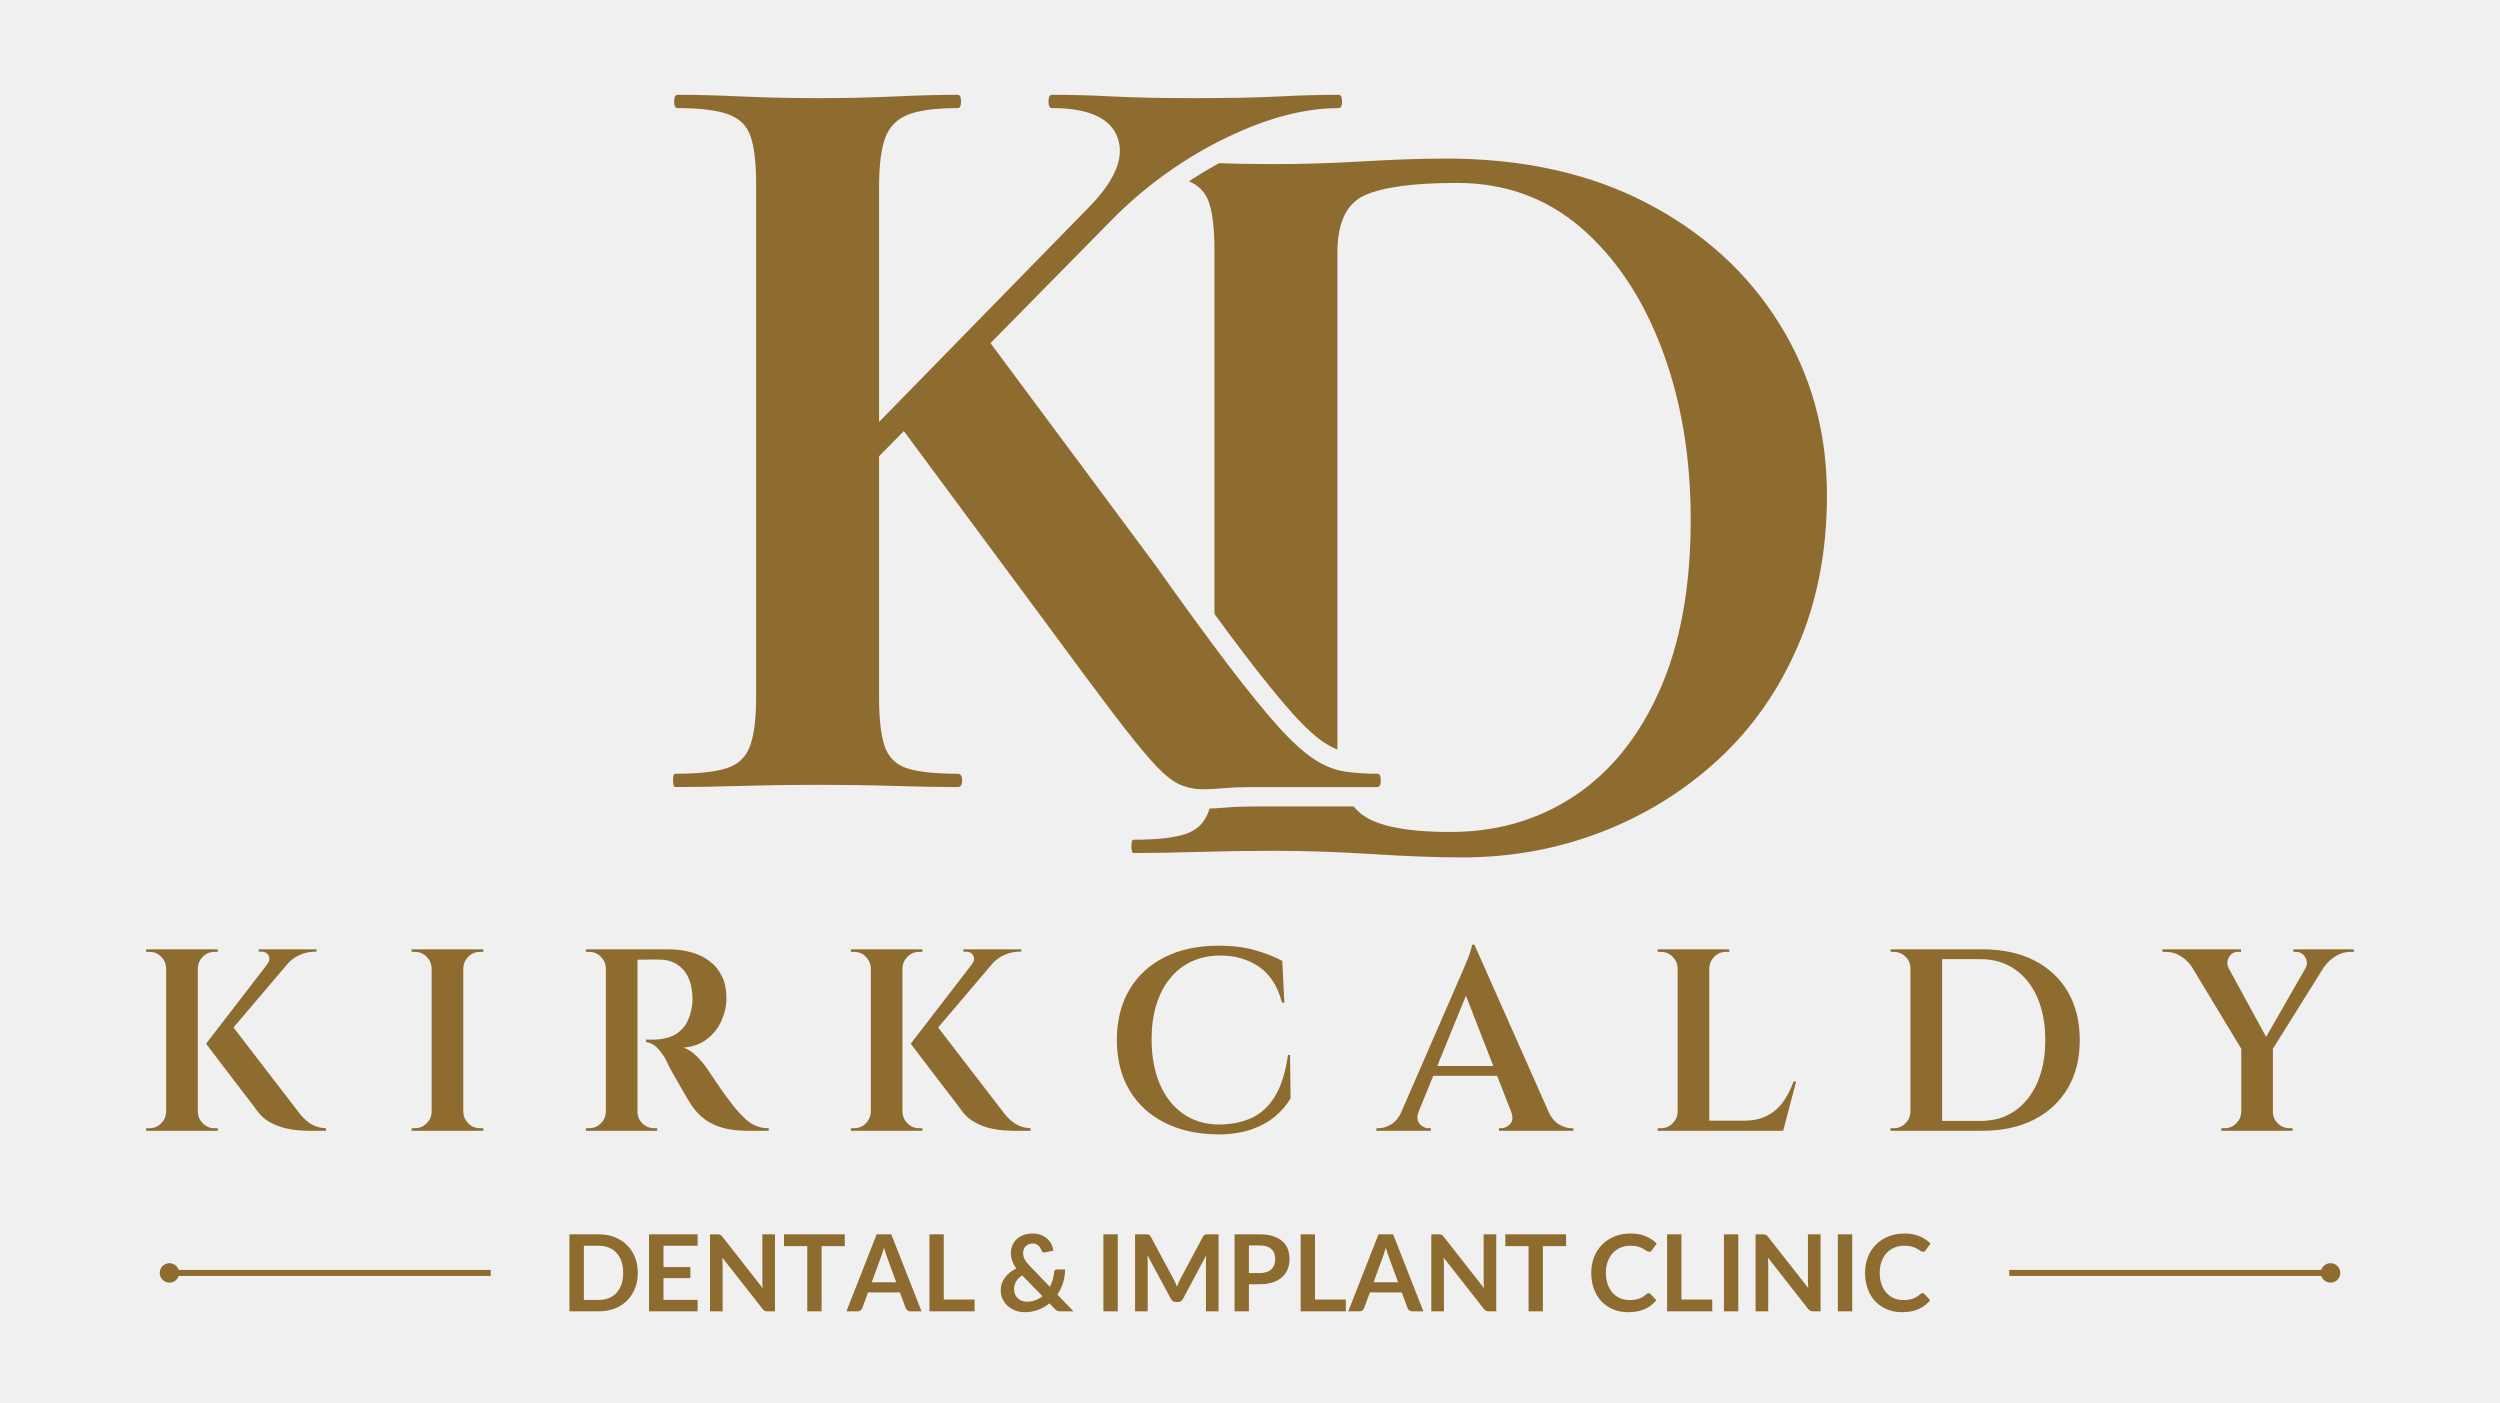
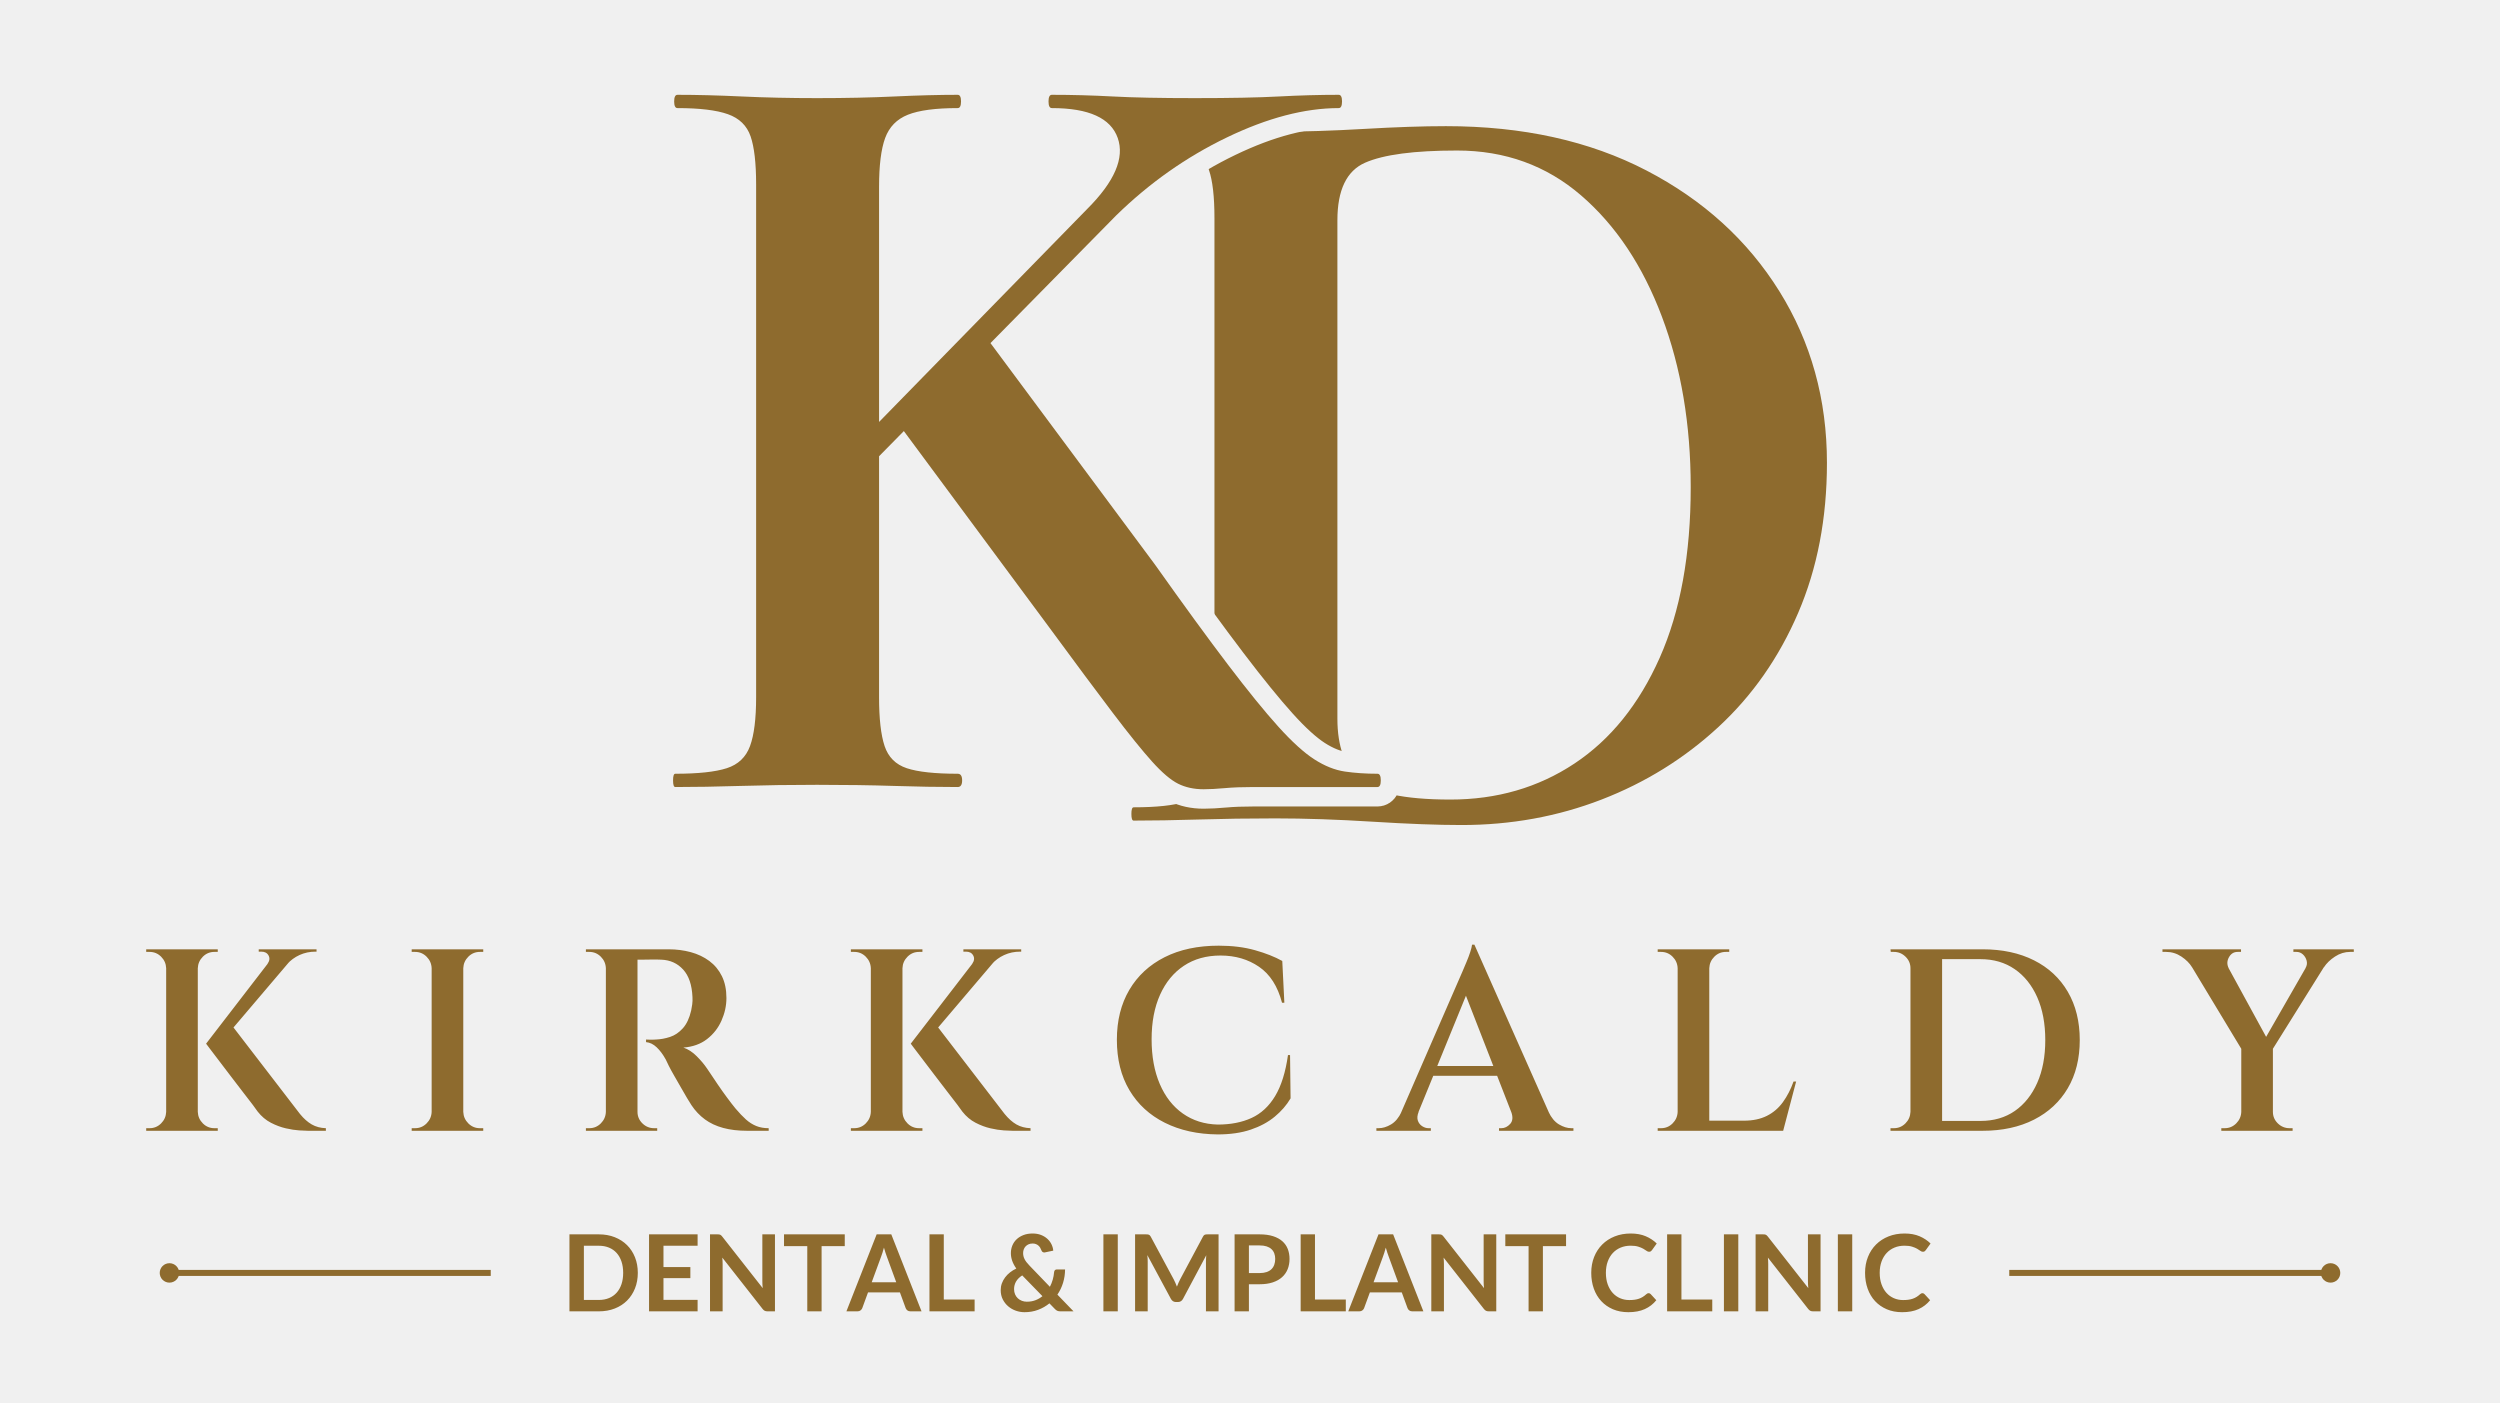
<svg xmlns="http://www.w3.org/2000/svg" viewBox="0 0 1080 606" width="1080" height="606" role="img" aria-label="Kirkcaldy Dental &amp; Implant Clinic">
  <g fill="#8E6B2E">
    <defs>
      <mask id="kdmask54040" maskUnits="userSpaceOnUse" x="-10000" y="-10000" width="20000" height="20000">
        <rect x="-10000" y="-10000" width="20000" height="20000" fill="#fff" />
        <path d="M326.646 301.244V79.713Q326.646 65.837 324.254 58.9Q321.861 51.962 314.445 49.33Q307.029 46.699 292.675 46.699Q291.239 46.699 291.239 43.828Q291.239 40.957 292.675 40.957Q305.115 40.957 320.426 41.675Q335.737 42.392 352.962 42.392Q371.144 42.392 386.455 41.675Q401.766 40.957 413.727 40.957Q415.163 40.957 415.163 43.828Q415.163 46.699 413.727 46.699Q399.373 46.699 392.196 49.569Q385.019 52.44 382.388 59.617Q379.756 66.794 379.756 80.67V301.244Q379.756 315.12 382.148 322.297Q384.541 329.474 391.718 331.866Q398.895 334.258 413.727 334.258Q415.641 334.258 415.641 337.129Q415.641 340.0 413.727 340.0Q401.287 340.0 386.215 339.522Q371.144 339.043 352.962 339.043Q335.737 339.043 319.947 339.522Q304.158 340.0 291.718 340.0Q290.761 340.0 290.761 337.129Q290.761 334.258 291.718 334.258Q306.55 334.258 313.967 331.866Q321.383 329.474 324.014 322.297Q326.646 315.12 326.646 301.244ZM452.962 270.622 387.411 182.105 425.689 145.263 498.895 243.828Q517.555 270.144 530.474 287.129Q543.392 304.115 552.244 313.923Q561.096 323.732 567.794 328.038Q574.493 332.344 580.952 333.301Q587.411 334.258 595.067 334.258Q596.502 334.258 596.502 337.129Q596.502 340.0 595.067 340.0Q574.014 340.0 561.096 340.0Q548.177 340.0 541.478 340.0Q534.301 340.0 529.038 340.478Q523.775 340.957 519.947 340.957Q513.727 340.957 508.943 338.565Q504.158 336.172 497.699 328.995Q491.239 321.818 480.713 307.943Q470.187 294.067 452.962 270.622ZM346.263 216.555 469.708 90.239Q487.411 72.536 482.866 59.617Q478.321 46.699 454.397 46.699Q452.962 46.699 452.962 43.828Q452.962 40.957 454.397 40.957Q467.316 40.957 480.713 41.675Q494.11 42.392 516.12 42.392Q539.086 42.392 552.483 41.675Q565.88 40.957 578.321 40.957Q579.756 40.957 579.756 43.828Q579.756 46.699 578.321 46.699Q556.311 46.699 529.995 59.378Q503.679 72.057 482.148 93.11L359.182 217.99Z" fill="#000" stroke="#000" stroke-width="16.80" stroke-linejoin="round" />
      </mask>
    </defs>
-     <path mask="url(#kdmask54040)" d="M631.344 370.414Q616.033 370.414 593.067 368.978Q570.1 367.543 550.962 367.543Q533.737 367.543 517.947 368.022Q502.158 368.5 489.718 368.5Q488.761 368.5 488.761 365.629Q488.761 362.758 489.718 362.758Q504.55 362.758 511.967 360.366Q519.383 357.974 522.014 350.797Q524.646 343.62 524.646 329.744V108.213Q524.646 94.337 522.254 87.4Q519.861 80.462 512.445 77.83Q505.029 75.199 490.675 75.199Q489.239 75.199 489.239 72.328Q489.239 69.457 490.675 69.457Q503.115 69.457 518.426 70.175Q533.737 70.892 551.44 70.892Q568.665 70.892 589.239 69.696Q609.813 68.5 624.646 68.5Q674.407 68.5 711.249 87.639Q748.091 106.778 768.665 139.792Q789.239 172.806 789.239 213.955Q789.239 249.84 776.799 278.787Q764.359 307.734 742.349 328.069Q720.34 348.404 691.871 359.409Q663.402 370.414 631.344 370.414ZM626.56 359.409Q656.703 359.409 680.148 343.859Q703.593 328.309 716.99 298.165Q730.388 268.022 730.388 224.481Q730.388 183.811 717.947 150.797Q705.507 117.782 683.019 98.404Q660.531 79.026 629.431 79.026Q601.679 79.026 589.718 84.289Q577.756 89.553 577.756 109.17V324.481Q577.756 342.184 587.086 350.797Q596.416 359.409 626.56 359.409Z" />
+     <g mask="url(#kdmask54040)">
+       <path transform="translate(0,-14)" d="M631.344 370.414Q616.033 370.414 593.067 368.978Q570.1 367.543 550.962 367.543Q533.737 367.543 517.947 368.022Q502.158 368.5 489.718 368.5Q488.761 368.5 488.761 365.629Q488.761 362.758 489.718 362.758Q504.55 362.758 511.967 360.366Q519.383 357.974 522.014 350.797Q524.646 343.62 524.646 329.744V108.213Q524.646 94.337 522.254 87.4Q519.861 80.462 512.445 77.83Q505.029 75.199 490.675 75.199Q489.239 75.199 489.239 72.328Q489.239 69.457 490.675 69.457Q503.115 69.457 518.426 70.175Q533.737 70.892 551.44 70.892Q568.665 70.892 589.239 69.696Q609.813 68.5 624.646 68.5Q674.407 68.5 711.249 87.639Q748.091 106.778 768.665 139.792Q789.239 172.806 789.239 213.955Q789.239 249.84 776.799 278.787Q764.359 307.734 742.349 328.069Q720.34 348.404 691.871 359.409Q663.402 370.414 631.344 370.414ZM626.56 359.409Q656.703 359.409 680.148 343.859Q703.593 328.309 716.99 298.165Q730.388 268.022 730.388 224.481Q730.388 183.811 717.947 150.797Q705.507 117.782 683.019 98.404Q660.531 79.026 629.431 79.026Q601.679 79.026 589.718 84.289Q577.756 89.553 577.756 109.17V324.481Q577.756 342.184 587.086 350.797Q596.416 359.409 626.56 359.409Z" />
+     </g>
    <path data-kd="K" d="M326.646 301.244V79.713Q326.646 65.837 324.254 58.9Q321.861 51.962 314.445 49.33Q307.029 46.699 292.675 46.699Q291.239 46.699 291.239 43.828Q291.239 40.957 292.675 40.957Q305.115 40.957 320.426 41.675Q335.737 42.392 352.962 42.392Q371.144 42.392 386.455 41.675Q401.766 40.957 413.727 40.957Q415.163 40.957 415.163 43.828Q415.163 46.699 413.727 46.699Q399.373 46.699 392.196 49.569Q385.019 52.44 382.388 59.617Q379.756 66.794 379.756 80.67V301.244Q379.756 315.12 382.148 322.297Q384.541 329.474 391.718 331.866Q398.895 334.258 413.727 334.258Q415.641 334.258 415.641 337.129Q415.641 340.0 413.727 340.0Q401.287 340.0 386.215 339.522Q371.144 339.043 352.962 339.043Q335.737 339.043 319.947 339.522Q304.158 340.0 291.718 340.0Q290.761 340.0 290.761 337.129Q290.761 334.258 291.718 334.258Q306.55 334.258 313.967 331.866Q321.383 329.474 324.014 322.297Q326.646 315.12 326.646 301.244ZM452.962 270.622 387.411 182.105 425.689 145.263 498.895 243.828Q517.555 270.144 530.474 287.129Q543.392 304.115 552.244 313.923Q561.096 323.732 567.794 328.038Q574.493 332.344 580.952 333.301Q587.411 334.258 595.067 334.258Q596.502 334.258 596.502 337.129Q596.502 340.0 595.067 340.0Q574.014 340.0 561.096 340.0Q548.177 340.0 541.478 340.0Q534.301 340.0 529.038 340.478Q523.775 340.957 519.947 340.957Q513.727 340.957 508.943 338.565Q504.158 336.172 497.699 328.995Q491.239 321.818 480.713 307.943Q470.187 294.067 452.962 270.622ZM346.263 216.555 469.708 90.239Q487.411 72.536 482.866 59.617Q478.321 46.699 454.397 46.699Q452.962 46.699 452.962 43.828Q452.962 40.957 454.397 40.957Q467.316 40.957 480.713 41.675Q494.11 42.392 516.12 42.392Q539.086 42.392 552.483 41.675Q565.88 40.957 578.321 40.957Q579.756 40.957 579.756 43.828Q579.756 46.699 578.321 46.699Q556.311 46.699 529.995 59.378Q503.679 72.057 482.148 93.11L359.182 217.99Z" />
    <path d="M99.448 442.02 129.576 481.22Q132.04 484.244 134.672 485.756Q137.304 487.268 140.776 487.38V488.5H133.048Q131.816 488.5 129.24 488.332Q126.664 488.164 123.472 487.436Q120.28 486.708 117.032 485.028Q113.784 483.348 111.32 480.212Q110.984 479.652 109.248 477.356Q107.512 475.06 104.936 471.756Q102.36 468.452 99.616 464.812Q96.872 461.172 94.464 458.036Q92.056 454.9 90.544 452.884Q89.032 450.868 89.032 450.868ZM128.904 410.884 95.304 450.42 89.032 450.868 119.832 410.884ZM136.744 410.1V411.108H136.296Q132.6 411.108 129.408 412.564Q126.216 414.02 123.976 416.596L115.576 416.372Q116.92 414.468 116.024 412.788Q115.128 411.108 112.888 411.108H111.768V410.1H136.296ZM85.448 410.1V488.5H71.784V410.1ZM72.12 480.324V488.5H63.16V487.38Q63.272 487.38 63.888 487.38Q64.504 487.38 64.616 487.38Q67.528 487.38 69.6 485.308Q71.672 483.236 71.784 480.324ZM72.12 418.276H71.784Q71.672 415.364 69.6 413.292Q67.528 411.22 64.616 411.22Q64.504 411.22 63.888 411.22Q63.272 411.22 63.16 411.22V410.1H72.12ZM85.112 480.324H85.448Q85.56 483.236 87.632 485.308Q89.704 487.38 92.616 487.38Q92.616 487.38 93.288 487.38Q93.96 487.38 94.072 487.38V488.5H85.112ZM85.112 418.276V410.1H94.072V411.22Q93.96 411.22 93.288 411.22Q92.616 411.22 92.616 411.22Q89.704 411.22 87.632 413.292Q85.56 415.364 85.448 418.276ZM200.136 410.1V488.5H186.472V410.1ZM186.808 480.324V488.5H177.848V487.38Q177.848 487.38 178.576 487.38Q179.304 487.38 179.304 487.38Q182.216 487.38 184.288 485.308Q186.36 483.236 186.472 480.324ZM186.808 418.276H186.472Q186.36 415.364 184.288 413.292Q182.216 411.22 179.304 411.22Q179.304 411.22 178.576 411.22Q177.848 411.22 177.848 411.22V410.1H186.808ZM199.8 480.324H200.136Q200.248 483.236 202.32 485.308Q204.392 487.38 207.304 487.38Q207.304 487.38 207.976 487.38Q208.648 487.38 208.76 487.38V488.5H199.8ZM199.8 418.276V410.1H208.76V411.22Q208.648 411.22 207.976 411.22Q207.304 411.22 207.304 411.22Q204.392 411.22 202.32 413.292Q200.248 415.364 200.136 418.276ZM273.944 410.1H288.84Q293.88 410.1 298.416 411.332Q302.952 412.564 306.424 415.14Q309.896 417.716 311.856 421.692Q313.816 425.668 313.816 431.156Q313.816 436.084 311.688 440.9Q309.56 445.716 305.416 448.908Q301.272 452.1 295.224 452.548Q298.248 453.556 300.992 456.3Q303.736 459.044 305.528 461.732Q305.64 461.844 306.928 463.804Q308.216 465.764 310.12 468.564Q312.024 471.364 314.096 474.164Q316.168 476.964 317.736 478.868Q320.2 481.78 322.272 483.628Q324.344 485.476 326.696 486.428Q329.048 487.38 332.072 487.38V488.5H322.776Q316.952 488.5 312.416 487.268Q307.88 486.036 304.52 483.572Q301.16 481.108 298.696 477.412Q298.024 476.404 296.792 474.332Q295.56 472.26 294.104 469.684Q292.648 467.108 291.248 464.7Q289.848 462.292 288.896 460.388Q287.944 458.484 287.608 457.7Q285.816 454.452 283.688 452.436Q281.56 450.42 279.096 450.196V449.076Q279.32 449.076 280.552 449.132Q281.784 449.188 283.352 449.076Q286.376 448.964 289.456 447.956Q292.536 446.948 295 444.204Q297.464 441.46 298.584 436.532Q298.808 435.524 299.032 433.956Q299.256 432.388 299.144 430.708Q298.808 422.868 295.112 418.836Q291.416 414.804 285.704 414.58Q283.576 414.468 281.224 414.524Q278.872 414.58 277.136 414.58Q275.4 414.58 275.064 414.58Q275.064 414.468 274.784 413.348Q274.504 412.228 274.224 411.164Q273.944 410.1 273.944 410.1ZM275.4 410.1V488.5H261.736V410.1ZM262.072 480.324V488.5H253.112V487.38Q253.224 487.38 253.84 487.38Q254.456 487.38 254.568 487.38Q257.48 487.38 259.552 485.308Q261.624 483.236 261.736 480.324ZM262.072 418.276H261.736Q261.624 415.364 259.552 413.292Q257.48 411.22 254.568 411.22Q254.456 411.22 253.84 411.22Q253.224 411.22 253.112 411.22V410.1H262.072ZM275.064 480.324H275.4Q275.4 483.236 277.528 485.308Q279.656 487.38 282.568 487.38Q282.68 487.38 283.296 487.38Q283.912 487.38 283.912 487.38V488.5H275.064ZM403.864 442.02 433.992 481.22Q436.456 484.244 439.088 485.756Q441.72 487.268 445.192 487.38V488.5H437.464Q436.232 488.5 433.656 488.332Q431.08 488.164 427.888 487.436Q424.696 486.708 421.448 485.028Q418.2 483.348 415.736 480.212Q415.4 479.652 413.664 477.356Q411.928 475.06 409.352 471.756Q406.776 468.452 404.032 464.812Q401.288 461.172 398.88 458.036Q396.472 454.9 394.96 452.884Q393.448 450.868 393.448 450.868ZM433.32 410.884 399.72 450.42 393.448 450.868 424.248 410.884ZM441.16 410.1V411.108H440.712Q437.016 411.108 433.824 412.564Q430.632 414.02 428.392 416.596L419.992 416.372Q421.336 414.468 420.44 412.788Q419.544 411.108 417.304 411.108H416.184V410.1H440.712ZM389.864 410.1V488.5H376.2V410.1ZM376.536 480.324V488.5H367.576V487.38Q367.688 487.38 368.304 487.38Q368.92 487.38 369.032 487.38Q371.944 487.38 374.016 485.308Q376.088 483.236 376.2 480.324ZM376.536 418.276H376.2Q376.088 415.364 374.016 413.292Q371.944 411.22 369.032 411.22Q368.92 411.22 368.304 411.22Q367.688 411.22 367.576 411.22V410.1H376.536ZM389.528 480.324H389.864Q389.976 483.236 392.048 485.308Q394.12 487.38 397.032 487.38Q397.032 487.38 397.704 487.38Q398.376 487.38 398.488 487.38V488.5H389.528ZM389.528 418.276V410.1H398.488V411.22Q398.376 411.22 397.704 411.22Q397.032 411.22 397.032 411.22Q394.12 411.22 392.048 413.292Q389.976 415.364 389.864 418.276ZM557.304 455.796 557.528 474.5Q554.952 478.868 550.696 482.396Q546.44 485.924 540.336 487.996Q534.232 490.068 526.056 490.068Q513.064 489.956 503.208 485.028Q493.352 480.1 487.92 470.972Q482.488 461.844 482.488 449.188Q482.488 436.756 487.864 427.628Q493.24 418.5 503.096 413.516Q512.952 408.532 526.504 408.532Q535.24 408.532 542.184 410.492Q549.128 412.452 553.944 415.14L554.84 433.172H553.832Q551.032 422.532 543.92 417.66Q536.808 412.788 527.288 412.788Q518.104 412.788 511.44 417.212Q504.776 421.636 501.136 429.756Q497.496 437.876 497.496 448.964Q497.496 460.052 501.024 468.284Q504.552 476.516 510.992 481.052Q517.432 485.588 526.056 485.812Q534.456 485.812 540.672 482.956Q546.888 480.1 550.864 473.492Q554.84 466.884 556.408 455.796ZM636.936 408.084 672.328 487.828H655.752L631.672 426.004ZM612.856 480.324Q611.96 482.564 612.52 484.132Q613.08 485.7 614.424 486.54Q615.768 487.38 617.112 487.38H618.12V488.5H594.6V487.38Q594.6 487.38 595.104 487.38Q595.608 487.38 595.608 487.38Q598.184 487.38 600.928 485.756Q603.672 484.132 605.464 480.324ZM636.936 408.084 637.496 419.844 609.608 488.164H601.992L630.888 421.748Q631.112 421.3 631.84 419.564Q632.568 417.828 633.52 415.588Q634.472 413.348 635.144 411.276Q635.816 409.204 635.928 408.084ZM650.04 460.5V464.756H616.328V460.5ZM652.84 480.324H668.968Q670.76 484.132 673.504 485.756Q676.248 487.38 678.824 487.38Q678.824 487.38 679.272 487.38Q679.72 487.38 679.72 487.38V488.5H647.576V487.38H648.584Q650.712 487.38 652.392 485.532Q654.072 483.684 652.84 480.324ZM738.408 410.1V488.5H724.744V410.1ZM768.088 484.132 769.992 488.5H738.072V484.132ZM775.928 467.22 770.328 488.5H749.384L753.416 484.132Q759.128 484.132 763.272 482.06Q767.416 479.988 770.216 476.124Q773.016 472.26 774.808 467.22ZM725.08 480.324V488.5H716.12V487.38Q716.12 487.38 716.848 487.38Q717.576 487.38 717.576 487.38Q720.488 487.38 722.56 485.308Q724.632 483.236 724.744 480.324ZM725.08 418.276H724.744Q724.632 415.364 722.56 413.292Q720.488 411.22 717.576 411.22Q717.576 411.22 716.848 411.22Q716.12 411.22 716.12 411.22V410.1H725.08ZM738.072 418.276V410.1H747.032V411.22Q746.92 411.22 746.248 411.22Q745.576 411.22 745.576 411.22Q742.664 411.22 740.592 413.292Q738.52 415.364 738.408 418.276ZM856.456 410.1Q869.224 410.1 878.688 414.86Q888.152 419.62 893.304 428.468Q898.456 437.316 898.456 449.3Q898.456 461.284 893.304 470.076Q888.152 478.868 878.688 483.684Q869.224 488.5 856.456 488.5H830.696L830.584 484.244Q832.712 484.244 835.904 484.244Q839.096 484.244 842.512 484.244Q845.928 484.244 848.896 484.244Q851.864 484.244 853.712 484.244Q855.56 484.244 855.56 484.244Q864.184 484.244 870.4 479.932Q876.616 475.62 880.088 467.78Q883.56 459.94 883.56 449.3Q883.56 438.66 880.088 430.82Q876.616 422.98 870.344 418.668Q864.072 414.356 855.56 414.356Q855.56 414.356 853.6 414.356Q851.64 414.356 848.56 414.356Q845.48 414.356 841.896 414.356Q838.312 414.356 835.008 414.356Q831.704 414.356 829.464 414.356V410.1ZM838.984 410.1V488.5H825.32V410.1ZM825.656 480.324V488.5H816.696V487.38Q816.696 487.38 817.424 487.38Q818.152 487.38 818.152 487.38Q821.064 487.38 823.136 485.308Q825.208 483.236 825.32 480.324ZM825.656 418.276H825.32Q825.32 415.364 823.192 413.292Q821.064 411.22 818.152 411.22Q818.152 411.22 817.48 411.22Q816.808 411.22 816.808 411.22L816.696 410.1H825.656ZM958.376 410.212 981 451.652 968.792 454.004 942.36 410.212ZM981.896 452.436V488.5H968.232V452.436ZM1000.6 410.212H1008.664L980.888 454.676L975.736 453.556ZM996.008 418.164Q996.904 416.596 996.456 414.972Q996.008 413.348 994.832 412.284Q993.656 411.22 992.088 411.22Q992.088 411.22 991.416 411.22Q990.744 411.22 990.744 411.22V410.1H1016.84V411.22H1015.272Q1011.8 411.22 1008.72 413.236Q1005.64 415.252 1003.96 417.828ZM962.744 418.164 946.952 417.828Q945.384 415.252 942.36 413.236Q939.336 411.22 935.752 411.22H934.184V410.1H968.12V411.22Q968.12 411.22 967.392 411.22Q966.664 411.22 966.664 411.22Q964.2 411.22 962.912 413.516Q961.624 415.812 962.744 418.164ZM968.568 480.324V488.5H959.608V487.38Q959.608 487.38 960.28 487.38Q960.952 487.38 961.064 487.38Q963.976 487.38 966.048 485.308Q968.12 483.236 968.232 480.324ZM981.56 480.324H981.896Q981.896 483.236 984.024 485.308Q986.152 487.38 989.064 487.38Q989.064 487.38 989.736 487.38Q990.408 487.38 990.408 487.38V488.5H981.56Z" />
    <path d="M275.535 549.871Q275.535 553.528 274.316 556.587Q273.097 559.646 270.889 561.854Q268.681 564.062 265.576 565.281Q262.471 566.5 258.699 566.5H246.003V533.242H258.699Q262.471 533.242 265.576 534.472Q268.681 535.703 270.889 537.899Q273.097 540.096 274.316 543.155Q275.535 546.214 275.535 549.871ZM269.21 549.871Q269.21 547.134 268.474 544.961Q267.738 542.787 266.381 541.281Q265.024 539.774 263.08 538.969Q261.137 538.164 258.699 538.164H252.236V561.578H258.699Q261.137 561.578 263.08 560.773Q265.024 559.968 266.381 558.462Q267.738 556.955 268.474 554.782Q269.21 552.608 269.21 549.871ZM301.364 533.242V538.164H286.621V547.387H298.236V552.148H286.621V561.555H301.364V566.5H280.388V533.242ZM309.966 533.242Q310.38 533.242 310.656 533.276Q310.932 533.311 311.15 533.415Q311.369 533.518 311.576 533.714Q311.783 533.909 312.036 534.231L329.493 556.472Q329.401 555.667 329.366 554.897Q329.332 554.126 329.332 553.459V533.242H334.783V566.5H331.586Q330.85 566.5 330.367 566.27Q329.884 566.04 329.424 565.442L312.036 543.293Q312.105 544.029 312.139 544.754Q312.174 545.478 312.174 546.076V566.5H306.723V533.242H309.966ZM364.936 533.242V538.325H354.931V566.5H348.744V538.325H338.693V533.242ZM398.102 566.5H393.318Q392.513 566.5 391.995 566.098Q391.478 565.695 391.248 565.097L388.764 558.312H374.987L372.503 565.097Q372.319 565.626 371.778 566.063Q371.238 566.5 370.456 566.5H365.649L378.713 533.242H385.038ZM376.574 553.942H387.177L383.129 542.879Q382.853 542.143 382.519 541.143Q382.186 540.142 381.864 538.969Q381.542 540.142 381.231 541.154Q380.921 542.166 380.622 542.925ZM407.716 561.394H421.033V566.5H401.529V533.242H407.716ZM446.08 532.874Q448.104 532.874 449.702 533.495Q451.301 534.116 452.439 535.151Q453.578 536.186 454.233 537.52Q454.889 538.854 455.004 540.28L451.393 541.039Q451.324 541.062 451.243 541.062Q451.163 541.062 451.094 541.062Q450.703 541.062 450.392 540.843Q450.082 540.625 449.898 540.165Q449.691 539.567 449.369 539.026Q449.047 538.486 448.587 538.083Q448.127 537.681 447.506 537.439Q446.885 537.198 446.08 537.198Q445.114 537.198 444.355 537.532Q443.596 537.865 443.067 538.428Q442.538 538.992 442.262 539.739Q441.986 540.487 441.986 541.315Q441.986 542.005 442.135 542.649Q442.285 543.293 442.607 543.937Q442.929 544.581 443.446 545.26Q443.964 545.938 444.723 546.72L453.555 555.897Q454.314 554.448 454.774 552.838Q455.234 551.228 455.372 549.572Q455.418 549.043 455.717 548.721Q456.016 548.399 456.545 548.399H460.11Q460.087 551.435 459.236 554.195Q458.385 556.955 456.798 559.278L463.767 566.5H458.201Q457.764 566.5 457.43 566.454Q457.097 566.408 456.798 566.282Q456.499 566.155 456.223 565.948Q455.947 565.741 455.648 565.419L453.348 563.05Q451.14 564.844 448.437 565.856Q445.735 566.868 442.584 566.868Q440.652 566.868 438.812 566.213Q436.972 565.557 435.523 564.315Q434.074 563.073 433.188 561.313Q432.303 559.554 432.303 557.346Q432.303 555.805 432.809 554.413Q433.315 553.022 434.212 551.826Q435.109 550.63 436.339 549.664Q437.57 548.698 439.042 548.008Q437.823 546.283 437.259 544.639Q436.696 542.994 436.696 541.361Q436.696 539.636 437.328 538.083Q437.961 536.531 439.168 535.381Q440.376 534.231 442.124 533.553Q443.872 532.874 446.08 532.874ZM438.076 556.886Q438.076 558.151 438.513 559.163Q438.95 560.175 439.709 560.876Q440.468 561.578 441.468 561.957Q442.469 562.337 443.596 562.337Q445.62 562.337 447.287 561.705Q448.955 561.072 450.335 559.945L441.595 550.975Q439.755 552.171 438.915 553.666Q438.076 555.161 438.076 556.886ZM482.88 566.5H476.67V533.242H482.88ZM507.053 552.7Q507.444 553.436 507.777 554.23Q508.111 555.023 508.433 555.828Q508.755 555.0 509.1 554.195Q509.445 553.39 509.836 552.654L519.68 534.231Q519.864 533.886 520.059 533.679Q520.255 533.472 520.496 533.38Q520.738 533.288 521.037 533.265Q521.336 533.242 521.75 533.242H526.419V566.5H520.968V545.018Q520.968 544.42 521.002 543.707Q521.037 542.994 521.106 542.258L511.055 561.118Q510.71 561.762 510.158 562.119Q509.606 562.475 508.87 562.475H508.019Q507.283 562.475 506.731 562.119Q506.179 561.762 505.834 561.118L495.645 542.189Q495.737 542.948 495.771 543.673Q495.806 544.397 495.806 545.018V566.5H490.355V533.242H495.024Q495.438 533.242 495.737 533.265Q496.036 533.288 496.277 533.38Q496.519 533.472 496.726 533.679Q496.933 533.886 497.117 534.231L507.053 552.7ZM539.529 554.793V566.5H533.342V533.242H544.175Q547.51 533.242 549.948 534.024Q552.386 534.806 553.973 536.209Q555.56 537.612 556.319 539.567Q557.078 541.522 557.078 543.845Q557.078 546.26 556.273 548.273Q555.468 550.285 553.858 551.734Q552.248 553.183 549.833 553.988Q547.418 554.793 544.175 554.793ZM539.529 549.963H544.175Q545.877 549.963 547.142 549.537Q548.407 549.112 549.235 548.318Q550.063 547.525 550.477 546.387Q550.891 545.248 550.891 543.845Q550.891 542.511 550.477 541.43Q550.063 540.349 549.235 539.59Q548.407 538.831 547.142 538.428Q545.877 538.026 544.175 538.026H539.529ZM568.072 561.394H581.389V566.5H561.885V533.242H568.072ZM614.9 566.5H610.116Q609.311 566.5 608.793 566.098Q608.276 565.695 608.046 565.097L605.562 558.312H591.785L589.301 565.097Q589.117 565.626 588.576 566.063Q588.036 566.5 587.254 566.5H582.447L595.511 533.242H601.836ZM593.372 553.942H603.975L599.927 542.879Q599.651 542.143 599.317 541.143Q598.984 540.142 598.662 538.969Q598.34 540.142 598.029 541.154Q597.719 542.166 597.42 542.925ZM621.57 533.242Q621.984 533.242 622.26 533.276Q622.536 533.311 622.754 533.415Q622.973 533.518 623.18 533.714Q623.387 533.909 623.64 534.231L641.097 556.472Q641.005 555.667 640.97 554.897Q640.936 554.126 640.936 553.459V533.242H646.387V566.5H643.19Q642.454 566.5 641.971 566.27Q641.488 566.04 641.028 565.442L623.64 543.293Q623.709 544.029 623.743 544.754Q623.778 545.478 623.778 546.076V566.5H618.327V533.242H621.57ZM676.539 533.242V538.325H666.534V566.5H660.347V538.325H650.297V533.242ZM712.213 558.657Q712.719 558.657 713.087 559.048L715.525 561.693Q713.501 564.2 710.545 565.534Q707.59 566.868 703.45 566.868Q699.747 566.868 696.791 565.603Q693.836 564.338 691.743 562.084Q689.65 559.83 688.534 556.702Q687.419 553.574 687.419 549.871Q687.419 546.122 688.661 543.005Q689.903 539.889 692.157 537.635Q694.411 535.381 697.55 534.128Q700.69 532.874 704.485 532.874Q708.188 532.874 710.959 534.059Q713.731 535.243 715.709 537.198L713.639 540.073Q713.455 540.349 713.167 540.556Q712.88 540.763 712.374 540.763Q711.845 540.763 711.293 540.349Q710.741 539.935 709.89 539.452Q709.039 538.969 707.739 538.555Q706.44 538.141 704.439 538.141Q702.093 538.141 700.126 538.957Q698.16 539.774 696.745 541.292Q695.331 542.81 694.537 544.984Q693.744 547.157 693.744 549.871Q693.744 552.677 694.537 554.862Q695.331 557.047 696.688 558.542Q698.045 560.037 699.885 560.831Q701.725 561.624 703.841 561.624Q705.106 561.624 706.129 561.486Q707.153 561.348 708.015 561.049Q708.878 560.75 709.648 560.279Q710.419 559.807 711.178 559.117Q711.408 558.91 711.661 558.784Q711.914 558.657 712.213 558.657ZM726.381 561.394H739.698V566.5H720.194V533.242H726.381ZM750.945 566.5H744.735V533.242H750.945ZM761.663 533.242Q762.077 533.242 762.352 533.276Q762.629 533.311 762.847 533.415Q763.066 533.518 763.273 533.714Q763.48 533.909 763.733 534.231L781.19 556.472Q781.097 555.667 781.063 554.897Q781.029 554.126 781.029 553.459V533.242H786.48V566.5H783.283Q782.547 566.5 782.063 566.27Q781.581 566.04 781.12 565.442L763.733 543.293Q763.802 544.029 763.836 544.754Q763.87 545.478 763.87 546.076V566.5H758.419V533.242H761.663ZM800.164 566.5H793.954V533.242H800.164ZM830.501 558.657Q831.007 558.657 831.375 559.048L833.813 561.693Q831.789 564.2 828.834 565.534Q825.878 566.868 821.738 566.868Q818.035 566.868 815.08 565.603Q812.124 564.338 810.031 562.084Q807.938 559.83 806.823 556.702Q805.707 553.574 805.707 549.871Q805.707 546.122 806.949 543.005Q808.191 539.889 810.445 537.635Q812.699 535.381 815.839 534.128Q818.978 532.874 822.773 532.874Q826.476 532.874 829.248 534.059Q832.019 535.243 833.997 537.198L831.927 540.073Q831.743 540.349 831.456 540.556Q831.168 540.763 830.662 540.763Q830.133 540.763 829.582 540.349Q829.029 539.935 828.178 539.452Q827.327 538.969 826.028 538.555Q824.728 538.141 822.727 538.141Q820.381 538.141 818.415 538.957Q816.448 539.774 815.034 541.292Q813.619 542.81 812.826 544.984Q812.032 547.157 812.032 549.871Q812.032 552.677 812.826 554.862Q813.619 557.047 814.976 558.542Q816.333 560.037 818.173 560.831Q820.013 561.624 822.129 561.624Q823.394 561.624 824.418 561.486Q825.441 561.348 826.304 561.049Q827.166 560.75 827.937 560.279Q828.707 559.807 829.466 559.117Q829.696 558.91 829.949 558.784Q830.202 558.657 830.501 558.657Z" />
  </g>
  <line x1="73.2" y1="549.9" x2="212.0" y2="549.9" stroke="#8E6B2E" stroke-width="2.6" />
  <circle cx="73.2" cy="549.9" r="4.2" fill="#8E6B2E" />
  <line x1="868.0" y1="549.9" x2="1006.8" y2="549.9" stroke="#8E6B2E" stroke-width="2.6" />
  <circle cx="1006.8" cy="549.9" r="4.2" fill="#8E6B2E" />
</svg>
